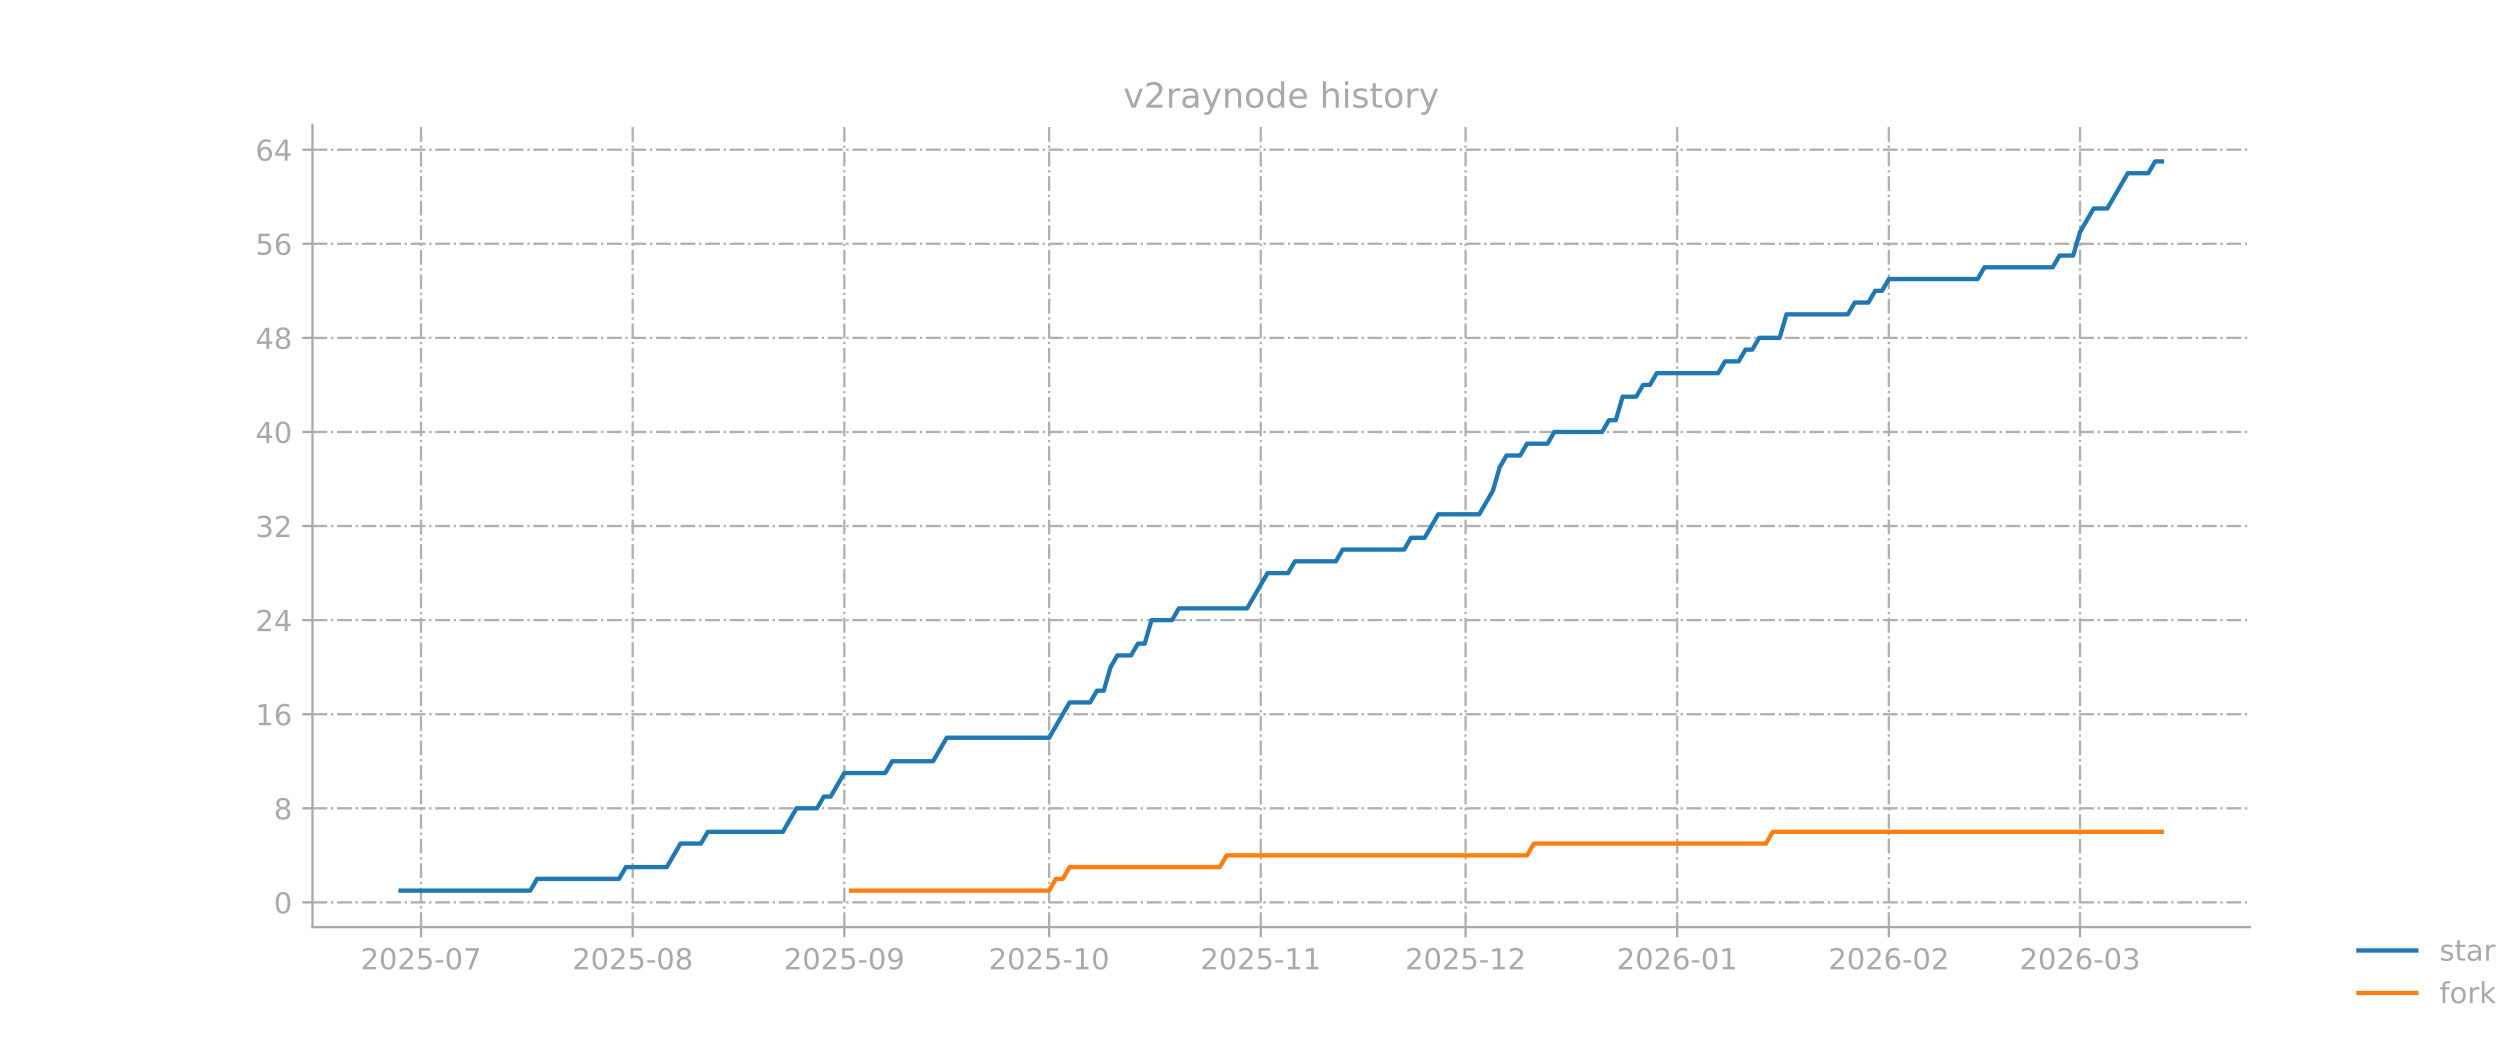
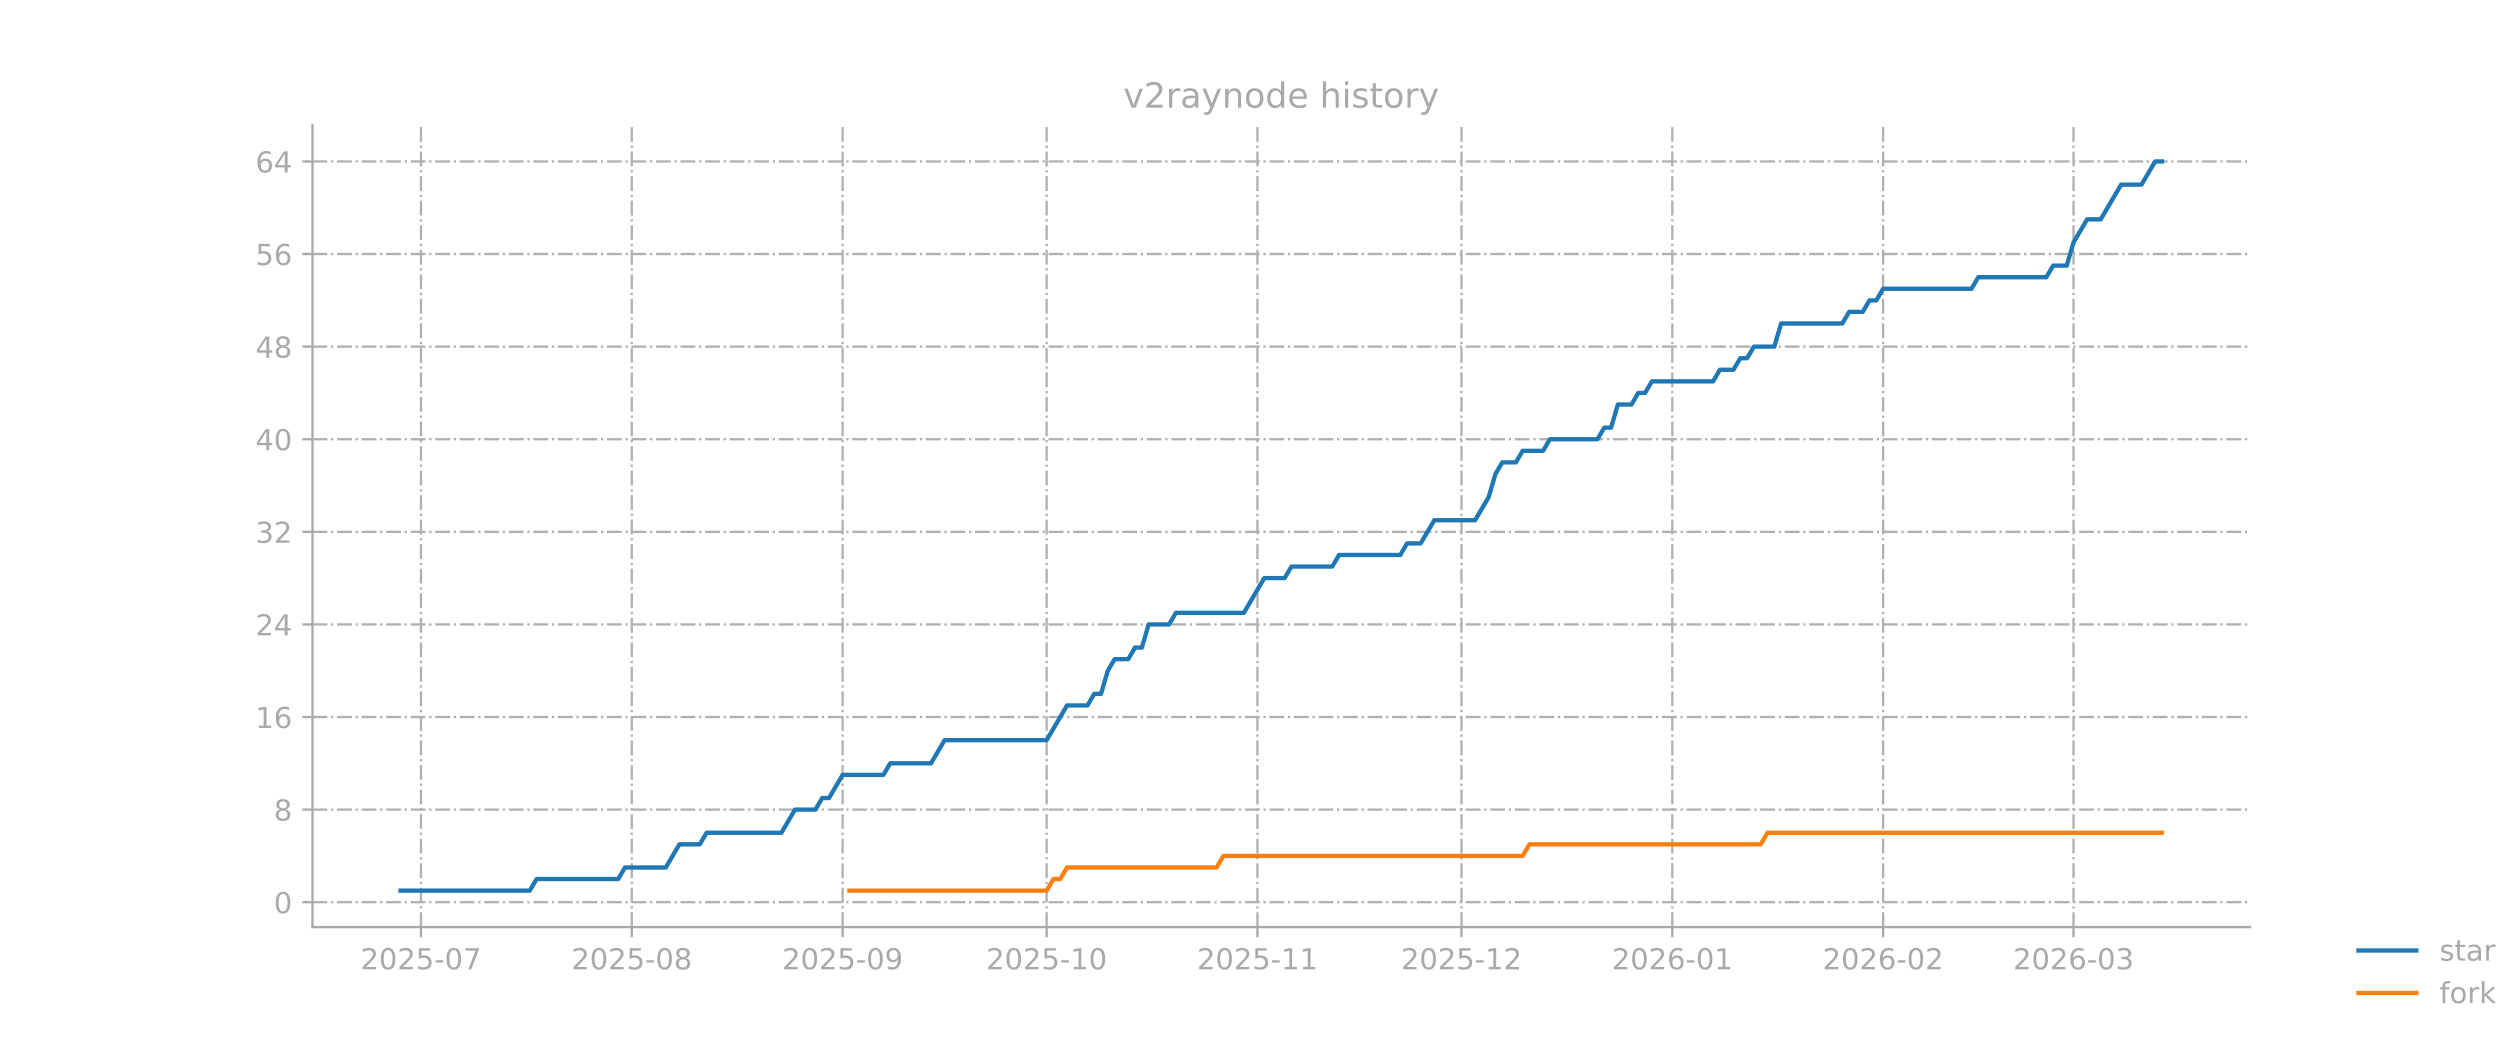
<svg xmlns="http://www.w3.org/2000/svg" xmlns:xlink="http://www.w3.org/1999/xlink" width="864pt" height="360pt" viewBox="0 0 864 360" version="1.1">
  <defs>
    <style type="text/css">*{stroke-linejoin: round; stroke-linecap: butt}</style>
  </defs>
  <g id="figure_1">
    <g id="patch_1">
      <path d="M 0 360  L 864 360  L 864 0  L 0 0  L 0 360  z " style="fill: none; opacity: 0" />
    </g>
    <g id="axes_1">
      <g id="patch_2">
        <path d="M 108 320.4  L 777.6 320.4  L 777.6 43.2  L 108 43.2  L 108 320.4  z " style="fill: none; opacity: 0" />
      </g>
      <g id="matplotlib.axis_1">
        <g id="xtick_1">
          <g id="line2d_1">
-             <path d="M 145.515 320.4  L 145.515 43.2  " clip-path="url(#p93ce6e1176)" style="fill: none; stroke-dasharray: 5.12,1.28,0.8,1.28; stroke-dashoffset: 0; stroke: #b0b0b0; stroke-width: 0.8" />
+             <path d="M 145.487 320.4  L 145.487 43.2  " clip-path="url(#p6c7152f323)" style="fill: none; stroke-dasharray: 5.12,1.28,0.8,1.28; stroke-dashoffset: 0; stroke: #b0b0b0; stroke-width: 0.8" />
          </g>
          <g id="line2d_2">
            <defs>
-               <path id="mb19d8af915" d="M 0 0  L 0 3.5  " style="stroke: #a9a9a9; stroke-width: 0.8" />
+               <path id="m00ebf059e9" d="M 0 0  L 0 3.5  " style="stroke: #a9a9a9; stroke-width: 0.8" />
            </defs>
            <g>
-               <use xlink:href="#mb19d8af915" x="145.515" y="320.4" style="fill: #a9a9a9; stroke: #a9a9a9; stroke-width: 0.8" />
+               <use xlink:href="#m00ebf059e9" x="145.487" y="320.4" style="fill: #a9a9a9; stroke: #a9a9a9; stroke-width: 0.8" />
            </g>
          </g>
          <g id="text_1">
-             <g style="fill: #a9a9a9" transform="translate(124.6232 334.9984) scale(0.1 -0.1)">
+             <g style="fill: #a9a9a9" transform="translate(124.5959 334.9984) scale(0.1 -0.1)">
              <defs>
                <path id="DejaVuSans-32" d="M 1228 531  L 3431 531  L 3431 0  L 469 0  L 469 531  Q 828 903 1448 1529  Q 2069 2156 2228 2338  Q 2531 2678 2651 2914  Q 2772 3150 2772 3378  Q 2772 3750 2511 3984  Q 2250 4219 1831 4219  Q 1534 4219 1204 4116  Q 875 4013 500 3803  L 500 4441  Q 881 4594 1212 4672  Q 1544 4750 1819 4750  Q 2544 4750 2975 4387  Q 3406 4025 3406 3419  Q 3406 3131 3298 2873  Q 3191 2616 2906 2266  Q 2828 2175 2409 1742  Q 1991 1309 1228 531  z " transform="scale(0.015625)" />
                <path id="DejaVuSans-30" d="M 2034 4250  Q 1547 4250 1301 3770  Q 1056 3291 1056 2328  Q 1056 1369 1301 889  Q 1547 409 2034 409  Q 2525 409 2770 889  Q 3016 1369 3016 2328  Q 3016 3291 2770 3770  Q 2525 4250 2034 4250  z M 2034 4750  Q 2819 4750 3233 4129  Q 3647 3509 3647 2328  Q 3647 1150 3233 529  Q 2819 -91 2034 -91  Q 1250 -91 836 529  Q 422 1150 422 2328  Q 422 3509 836 4129  Q 1250 4750 2034 4750  z " transform="scale(0.015625)" />
                <path id="DejaVuSans-35" d="M 691 4666  L 3169 4666  L 3169 4134  L 1269 4134  L 1269 2991  Q 1406 3038 1543 3061  Q 1681 3084 1819 3084  Q 2600 3084 3056 2656  Q 3513 2228 3513 1497  Q 3513 744 3044 326  Q 2575 -91 1722 -91  Q 1428 -91 1123 -41  Q 819 9 494 109  L 494 744  Q 775 591 1075 516  Q 1375 441 1709 441  Q 2250 441 2565 725  Q 2881 1009 2881 1497  Q 2881 1984 2565 2268  Q 2250 2553 1709 2553  Q 1456 2553 1204 2497  Q 953 2441 691 2322  L 691 4666  z " transform="scale(0.015625)" />
                <path id="DejaVuSans-2d" d="M 313 2009  L 1997 2009  L 1997 1497  L 313 1497  L 313 2009  z " transform="scale(0.015625)" />
                <path id="DejaVuSans-37" d="M 525 4666  L 3525 4666  L 3525 4397  L 1831 0  L 1172 0  L 2766 4134  L 525 4134  L 525 4666  z " transform="scale(0.015625)" />
              </defs>
              <use xlink:href="#DejaVuSans-32" />
              <use xlink:href="#DejaVuSans-30" transform="translate(63.62305 0)" />
              <use xlink:href="#DejaVuSans-32" transform="translate(127.2461 0)" />
              <use xlink:href="#DejaVuSans-35" transform="translate(190.8691 0)" />
              <use xlink:href="#DejaVuSans-2d" transform="translate(254.4922 0)" />
              <use xlink:href="#DejaVuSans-30" transform="translate(290.5762 0)" />
              <use xlink:href="#DejaVuSans-37" transform="translate(354.1992 0)" />
            </g>
          </g>
        </g>
        <g id="xtick_2">
          <g id="line2d_3">
-             <path d="M 218.656 320.4  L 218.656 43.2  " clip-path="url(#p93ce6e1176)" style="fill: none; stroke-dasharray: 5.12,1.28,0.8,1.28; stroke-dashoffset: 0; stroke: #b0b0b0; stroke-width: 0.8" />
+             <path d="M 218.347 320.4  L 218.347 43.2  " clip-path="url(#p6c7152f323)" style="fill: none; stroke-dasharray: 5.12,1.28,0.8,1.28; stroke-dashoffset: 0; stroke: #b0b0b0; stroke-width: 0.8" />
          </g>
          <g id="line2d_4">
            <g>
-               <use xlink:href="#mb19d8af915" x="218.656" y="320.4" style="fill: #a9a9a9; stroke: #a9a9a9; stroke-width: 0.8" />
+               <use xlink:href="#m00ebf059e9" x="218.347" y="320.4" style="fill: #a9a9a9; stroke: #a9a9a9; stroke-width: 0.8" />
            </g>
          </g>
          <g id="text_2">
-             <g style="fill: #a9a9a9" transform="translate(197.7648 334.9984) scale(0.1 -0.1)">
+             <g style="fill: #a9a9a9" transform="translate(197.4551 334.9984) scale(0.1 -0.1)">
              <defs>
                <path id="DejaVuSans-38" d="M 2034 2216  Q 1584 2216 1326 1975  Q 1069 1734 1069 1313  Q 1069 891 1326 650  Q 1584 409 2034 409  Q 2484 409 2743 651  Q 3003 894 3003 1313  Q 3003 1734 2745 1975  Q 2488 2216 2034 2216  z M 1403 2484  Q 997 2584 770 2862  Q 544 3141 544 3541  Q 544 4100 942 4425  Q 1341 4750 2034 4750  Q 2731 4750 3128 4425  Q 3525 4100 3525 3541  Q 3525 3141 3298 2862  Q 3072 2584 2669 2484  Q 3125 2378 3379 2068  Q 3634 1759 3634 1313  Q 3634 634 3220 271  Q 2806 -91 2034 -91  Q 1263 -91 848 271  Q 434 634 434 1313  Q 434 1759 690 2068  Q 947 2378 1403 2484  z M 1172 3481  Q 1172 3119 1398 2916  Q 1625 2713 2034 2713  Q 2441 2713 2670 2916  Q 2900 3119 2900 3481  Q 2900 3844 2670 4047  Q 2441 4250 2034 4250  Q 1625 4250 1398 4047  Q 1172 3844 1172 3481  z " transform="scale(0.015625)" />
              </defs>
              <use xlink:href="#DejaVuSans-32" />
              <use xlink:href="#DejaVuSans-30" transform="translate(63.62305 0)" />
              <use xlink:href="#DejaVuSans-32" transform="translate(127.2461 0)" />
              <use xlink:href="#DejaVuSans-35" transform="translate(190.8691 0)" />
              <use xlink:href="#DejaVuSans-2d" transform="translate(254.4922 0)" />
              <use xlink:href="#DejaVuSans-30" transform="translate(290.5762 0)" />
              <use xlink:href="#DejaVuSans-38" transform="translate(354.1992 0)" />
            </g>
          </g>
        </g>
        <g id="xtick_3">
          <g id="line2d_5">
-             <path d="M 291.798 320.4  L 291.798 43.2  " clip-path="url(#p93ce6e1176)" style="fill: none; stroke-dasharray: 5.12,1.28,0.8,1.28; stroke-dashoffset: 0; stroke: #b0b0b0; stroke-width: 0.8" />
+             <path d="M 291.206 320.4  L 291.206 43.2  " clip-path="url(#p6c7152f323)" style="fill: none; stroke-dasharray: 5.12,1.28,0.8,1.28; stroke-dashoffset: 0; stroke: #b0b0b0; stroke-width: 0.8" />
          </g>
          <g id="line2d_6">
            <g>
-               <use xlink:href="#mb19d8af915" x="291.798" y="320.4" style="fill: #a9a9a9; stroke: #a9a9a9; stroke-width: 0.8" />
+               <use xlink:href="#m00ebf059e9" x="291.206" y="320.4" style="fill: #a9a9a9; stroke: #a9a9a9; stroke-width: 0.8" />
            </g>
          </g>
          <g id="text_3">
-             <g style="fill: #a9a9a9" transform="translate(270.9065 334.9984) scale(0.1 -0.1)">
+             <g style="fill: #a9a9a9" transform="translate(270.3143 334.9984) scale(0.1 -0.1)">
              <defs>
                <path id="DejaVuSans-39" d="M 703 97  L 703 672  Q 941 559 1184 500  Q 1428 441 1663 441  Q 2288 441 2617 861  Q 2947 1281 2994 2138  Q 2813 1869 2534 1725  Q 2256 1581 1919 1581  Q 1219 1581 811 2004  Q 403 2428 403 3163  Q 403 3881 828 4315  Q 1253 4750 1959 4750  Q 2769 4750 3195 4129  Q 3622 3509 3622 2328  Q 3622 1225 3098 567  Q 2575 -91 1691 -91  Q 1453 -91 1209 -44  Q 966 3 703 97  z M 1959 2075  Q 2384 2075 2632 2365  Q 2881 2656 2881 3163  Q 2881 3666 2632 3958  Q 2384 4250 1959 4250  Q 1534 4250 1286 3958  Q 1038 3666 1038 3163  Q 1038 2656 1286 2365  Q 1534 2075 1959 2075  z " transform="scale(0.015625)" />
              </defs>
              <use xlink:href="#DejaVuSans-32" />
              <use xlink:href="#DejaVuSans-30" transform="translate(63.62305 0)" />
              <use xlink:href="#DejaVuSans-32" transform="translate(127.2461 0)" />
              <use xlink:href="#DejaVuSans-35" transform="translate(190.8691 0)" />
              <use xlink:href="#DejaVuSans-2d" transform="translate(254.4922 0)" />
              <use xlink:href="#DejaVuSans-30" transform="translate(290.5762 0)" />
              <use xlink:href="#DejaVuSans-39" transform="translate(354.1992 0)" />
            </g>
          </g>
        </g>
        <g id="xtick_4">
          <g id="line2d_7">
-             <path d="M 362.58 320.4  L 362.58 43.2  " clip-path="url(#p93ce6e1176)" style="fill: none; stroke-dasharray: 5.12,1.28,0.8,1.28; stroke-dashoffset: 0; stroke: #b0b0b0; stroke-width: 0.8" />
+             <path d="M 361.715 320.4  L 361.715 43.2  " clip-path="url(#p6c7152f323)" style="fill: none; stroke-dasharray: 5.12,1.28,0.8,1.28; stroke-dashoffset: 0; stroke: #b0b0b0; stroke-width: 0.8" />
          </g>
          <g id="line2d_8">
            <g>
-               <use xlink:href="#mb19d8af915" x="362.58" y="320.4" style="fill: #a9a9a9; stroke: #a9a9a9; stroke-width: 0.8" />
+               <use xlink:href="#m00ebf059e9" x="361.715" y="320.4" style="fill: #a9a9a9; stroke: #a9a9a9; stroke-width: 0.8" />
            </g>
          </g>
          <g id="text_4">
-             <g style="fill: #a9a9a9" transform="translate(341.6887 334.9984) scale(0.1 -0.1)">
+             <g style="fill: #a9a9a9" transform="translate(340.8233 334.9984) scale(0.1 -0.1)">
              <defs>
                <path id="DejaVuSans-31" d="M 794 531  L 1825 531  L 1825 4091  L 703 3866  L 703 4441  L 1819 4666  L 2450 4666  L 2450 531  L 3481 531  L 3481 0  L 794 0  L 794 531  z " transform="scale(0.015625)" />
              </defs>
              <use xlink:href="#DejaVuSans-32" />
              <use xlink:href="#DejaVuSans-30" transform="translate(63.62305 0)" />
              <use xlink:href="#DejaVuSans-32" transform="translate(127.2461 0)" />
              <use xlink:href="#DejaVuSans-35" transform="translate(190.8691 0)" />
              <use xlink:href="#DejaVuSans-2d" transform="translate(254.4922 0)" />
              <use xlink:href="#DejaVuSans-31" transform="translate(290.5762 0)" />
              <use xlink:href="#DejaVuSans-30" transform="translate(354.1992 0)" />
            </g>
          </g>
        </g>
        <g id="xtick_5">
          <g id="line2d_9">
-             <path d="M 435.722 320.4  L 435.722 43.2  " clip-path="url(#p93ce6e1176)" style="fill: none; stroke-dasharray: 5.12,1.28,0.8,1.28; stroke-dashoffset: 0; stroke: #b0b0b0; stroke-width: 0.8" />
+             <path d="M 434.574 320.4  L 434.574 43.2  " clip-path="url(#p6c7152f323)" style="fill: none; stroke-dasharray: 5.12,1.28,0.8,1.28; stroke-dashoffset: 0; stroke: #b0b0b0; stroke-width: 0.8" />
          </g>
          <g id="line2d_10">
            <g>
-               <use xlink:href="#mb19d8af915" x="435.722" y="320.4" style="fill: #a9a9a9; stroke: #a9a9a9; stroke-width: 0.8" />
+               <use xlink:href="#m00ebf059e9" x="434.574" y="320.4" style="fill: #a9a9a9; stroke: #a9a9a9; stroke-width: 0.8" />
            </g>
          </g>
          <g id="text_5">
-             <g style="fill: #a9a9a9" transform="translate(414.8304 334.9984) scale(0.1 -0.1)">
+             <g style="fill: #a9a9a9" transform="translate(413.6825 334.9984) scale(0.1 -0.1)">
              <use xlink:href="#DejaVuSans-32" />
              <use xlink:href="#DejaVuSans-30" transform="translate(63.62305 0)" />
              <use xlink:href="#DejaVuSans-32" transform="translate(127.2461 0)" />
              <use xlink:href="#DejaVuSans-35" transform="translate(190.8691 0)" />
              <use xlink:href="#DejaVuSans-2d" transform="translate(254.4922 0)" />
              <use xlink:href="#DejaVuSans-31" transform="translate(290.5762 0)" />
              <use xlink:href="#DejaVuSans-31" transform="translate(354.1992 0)" />
            </g>
          </g>
        </g>
        <g id="xtick_6">
          <g id="line2d_11">
-             <path d="M 506.504 320.4  L 506.504 43.2  " clip-path="url(#p93ce6e1176)" style="fill: none; stroke-dasharray: 5.12,1.28,0.8,1.28; stroke-dashoffset: 0; stroke: #b0b0b0; stroke-width: 0.8" />
+             <path d="M 505.083 320.4  L 505.083 43.2  " clip-path="url(#p6c7152f323)" style="fill: none; stroke-dasharray: 5.12,1.28,0.8,1.28; stroke-dashoffset: 0; stroke: #b0b0b0; stroke-width: 0.8" />
          </g>
          <g id="line2d_12">
            <g>
-               <use xlink:href="#mb19d8af915" x="506.504" y="320.4" style="fill: #a9a9a9; stroke: #a9a9a9; stroke-width: 0.8" />
+               <use xlink:href="#m00ebf059e9" x="505.083" y="320.4" style="fill: #a9a9a9; stroke: #a9a9a9; stroke-width: 0.8" />
            </g>
          </g>
          <g id="text_6">
-             <g style="fill: #a9a9a9" transform="translate(485.6126 334.9984) scale(0.1 -0.1)">
+             <g style="fill: #a9a9a9" transform="translate(484.1915 334.9984) scale(0.1 -0.1)">
              <use xlink:href="#DejaVuSans-32" />
              <use xlink:href="#DejaVuSans-30" transform="translate(63.62305 0)" />
              <use xlink:href="#DejaVuSans-32" transform="translate(127.2461 0)" />
              <use xlink:href="#DejaVuSans-35" transform="translate(190.8691 0)" />
              <use xlink:href="#DejaVuSans-2d" transform="translate(254.4922 0)" />
              <use xlink:href="#DejaVuSans-31" transform="translate(290.5762 0)" />
              <use xlink:href="#DejaVuSans-32" transform="translate(354.1992 0)" />
            </g>
          </g>
        </g>
        <g id="xtick_7">
          <g id="line2d_13">
-             <path d="M 579.646 320.4  L 579.646 43.2  " clip-path="url(#p93ce6e1176)" style="fill: none; stroke-dasharray: 5.12,1.28,0.8,1.28; stroke-dashoffset: 0; stroke: #b0b0b0; stroke-width: 0.8" />
+             <path d="M 577.942 320.4  L 577.942 43.2  " clip-path="url(#p6c7152f323)" style="fill: none; stroke-dasharray: 5.12,1.28,0.8,1.28; stroke-dashoffset: 0; stroke: #b0b0b0; stroke-width: 0.8" />
          </g>
          <g id="line2d_14">
            <g>
-               <use xlink:href="#mb19d8af915" x="579.646" y="320.4" style="fill: #a9a9a9; stroke: #a9a9a9; stroke-width: 0.8" />
+               <use xlink:href="#m00ebf059e9" x="577.942" y="320.4" style="fill: #a9a9a9; stroke: #a9a9a9; stroke-width: 0.8" />
            </g>
          </g>
          <g id="text_7">
-             <g style="fill: #a9a9a9" transform="translate(558.7543 334.9984) scale(0.1 -0.1)">
+             <g style="fill: #a9a9a9" transform="translate(557.0507 334.9984) scale(0.1 -0.1)">
              <defs>
                <path id="DejaVuSans-36" d="M 2113 2584  Q 1688 2584 1439 2293  Q 1191 2003 1191 1497  Q 1191 994 1439 701  Q 1688 409 2113 409  Q 2538 409 2786 701  Q 3034 994 3034 1497  Q 3034 2003 2786 2293  Q 2538 2584 2113 2584  z M 3366 4563  L 3366 3988  Q 3128 4100 2886 4159  Q 2644 4219 2406 4219  Q 1781 4219 1451 3797  Q 1122 3375 1075 2522  Q 1259 2794 1537 2939  Q 1816 3084 2150 3084  Q 2853 3084 3261 2657  Q 3669 2231 3669 1497  Q 3669 778 3244 343  Q 2819 -91 2113 -91  Q 1303 -91 875 529  Q 447 1150 447 2328  Q 447 3434 972 4092  Q 1497 4750 2381 4750  Q 2619 4750 2861 4703  Q 3103 4656 3366 4563  z " transform="scale(0.015625)" />
              </defs>
              <use xlink:href="#DejaVuSans-32" />
              <use xlink:href="#DejaVuSans-30" transform="translate(63.62305 0)" />
              <use xlink:href="#DejaVuSans-32" transform="translate(127.2461 0)" />
              <use xlink:href="#DejaVuSans-36" transform="translate(190.8691 0)" />
              <use xlink:href="#DejaVuSans-2d" transform="translate(254.4922 0)" />
              <use xlink:href="#DejaVuSans-30" transform="translate(290.5762 0)" />
              <use xlink:href="#DejaVuSans-31" transform="translate(354.1992 0)" />
            </g>
          </g>
        </g>
        <g id="xtick_8">
          <g id="line2d_15">
-             <path d="M 652.787 320.4  L 652.787 43.2  " clip-path="url(#p93ce6e1176)" style="fill: none; stroke-dasharray: 5.12,1.28,0.8,1.28; stroke-dashoffset: 0; stroke: #b0b0b0; stroke-width: 0.8" />
+             <path d="M 650.801 320.4  L 650.801 43.2  " clip-path="url(#p6c7152f323)" style="fill: none; stroke-dasharray: 5.12,1.28,0.8,1.28; stroke-dashoffset: 0; stroke: #b0b0b0; stroke-width: 0.8" />
          </g>
          <g id="line2d_16">
            <g>
-               <use xlink:href="#mb19d8af915" x="652.787" y="320.4" style="fill: #a9a9a9; stroke: #a9a9a9; stroke-width: 0.8" />
+               <use xlink:href="#m00ebf059e9" x="650.801" y="320.4" style="fill: #a9a9a9; stroke: #a9a9a9; stroke-width: 0.8" />
            </g>
          </g>
          <g id="text_8">
-             <g style="fill: #a9a9a9" transform="translate(631.8959 334.9984) scale(0.1 -0.1)">
+             <g style="fill: #a9a9a9" transform="translate(629.91 334.9984) scale(0.1 -0.1)">
              <use xlink:href="#DejaVuSans-32" />
              <use xlink:href="#DejaVuSans-30" transform="translate(63.62305 0)" />
              <use xlink:href="#DejaVuSans-32" transform="translate(127.2461 0)" />
              <use xlink:href="#DejaVuSans-36" transform="translate(190.8691 0)" />
              <use xlink:href="#DejaVuSans-2d" transform="translate(254.4922 0)" />
              <use xlink:href="#DejaVuSans-30" transform="translate(290.5762 0)" />
              <use xlink:href="#DejaVuSans-32" transform="translate(354.1992 0)" />
            </g>
          </g>
        </g>
        <g id="xtick_9">
          <g id="line2d_17">
-             <path d="M 718.851 320.4  L 718.851 43.2  " clip-path="url(#p93ce6e1176)" style="fill: none; stroke-dasharray: 5.12,1.28,0.8,1.28; stroke-dashoffset: 0; stroke: #b0b0b0; stroke-width: 0.8" />
+             <path d="M 716.61 320.4  L 716.61 43.2  " clip-path="url(#p6c7152f323)" style="fill: none; stroke-dasharray: 5.12,1.28,0.8,1.28; stroke-dashoffset: 0; stroke: #b0b0b0; stroke-width: 0.8" />
          </g>
          <g id="line2d_18">
            <g>
-               <use xlink:href="#mb19d8af915" x="718.851" y="320.4" style="fill: #a9a9a9; stroke: #a9a9a9; stroke-width: 0.8" />
+               <use xlink:href="#m00ebf059e9" x="716.61" y="320.4" style="fill: #a9a9a9; stroke: #a9a9a9; stroke-width: 0.8" />
            </g>
          </g>
          <g id="text_9">
-             <g style="fill: #a9a9a9" transform="translate(697.9593 334.9984) scale(0.1 -0.1)">
+             <g style="fill: #a9a9a9" transform="translate(695.7184 334.9984) scale(0.1 -0.1)">
              <defs>
                <path id="DejaVuSans-33" d="M 2597 2516  Q 3050 2419 3304 2112  Q 3559 1806 3559 1356  Q 3559 666 3084 287  Q 2609 -91 1734 -91  Q 1441 -91 1130 -33  Q 819 25 488 141  L 488 750  Q 750 597 1062 519  Q 1375 441 1716 441  Q 2309 441 2620 675  Q 2931 909 2931 1356  Q 2931 1769 2642 2001  Q 2353 2234 1838 2234  L 1294 2234  L 1294 2753  L 1863 2753  Q 2328 2753 2575 2939  Q 2822 3125 2822 3475  Q 2822 3834 2567 4026  Q 2313 4219 1838 4219  Q 1578 4219 1281 4162  Q 984 4106 628 3988  L 628 4550  Q 988 4650 1302 4700  Q 1616 4750 1894 4750  Q 2613 4750 3031 4423  Q 3450 4097 3450 3541  Q 3450 3153 3228 2886  Q 3006 2619 2597 2516  z " transform="scale(0.015625)" />
              </defs>
              <use xlink:href="#DejaVuSans-32" />
              <use xlink:href="#DejaVuSans-30" transform="translate(63.62305 0)" />
              <use xlink:href="#DejaVuSans-32" transform="translate(127.2461 0)" />
              <use xlink:href="#DejaVuSans-36" transform="translate(190.8691 0)" />
              <use xlink:href="#DejaVuSans-2d" transform="translate(254.4922 0)" />
              <use xlink:href="#DejaVuSans-30" transform="translate(290.5762 0)" />
              <use xlink:href="#DejaVuSans-33" transform="translate(354.1992 0)" />
            </g>
          </g>
        </g>
      </g>
      <g id="matplotlib.axis_2">
        <g id="ytick_1">
          <g id="line2d_19">
-             <path d="M 108 311.865  L 777.6 311.865  " clip-path="url(#p93ce6e1176)" style="fill: none; stroke-dasharray: 5.12,1.28,0.8,1.28; stroke-dashoffset: 0; stroke: #b0b0b0; stroke-width: 0.8" />
+             <path d="M 108 311.8  L 777.6 311.8  " clip-path="url(#p6c7152f323)" style="fill: none; stroke-dasharray: 5.12,1.28,0.8,1.28; stroke-dashoffset: 0; stroke: #b0b0b0; stroke-width: 0.8" />
          </g>
          <g id="line2d_20">
            <defs>
-               <path id="m45b8e7dc4f" d="M 0 0  L -3.5 0  " style="stroke: #a9a9a9; stroke-width: 0.8" />
+               <path id="m3b4f892581" d="M 0 0  L -3.5 0  " style="stroke: #a9a9a9; stroke-width: 0.8" />
            </defs>
            <g>
-               <use xlink:href="#m45b8e7dc4f" x="108" y="311.865" style="fill: #a9a9a9; stroke: #a9a9a9; stroke-width: 0.8" />
+               <use xlink:href="#m3b4f892581" x="108" y="311.8" style="fill: #a9a9a9; stroke: #a9a9a9; stroke-width: 0.8" />
            </g>
          </g>
          <g id="text_10">
-             <g style="fill: #a9a9a9" transform="translate(94.6375 315.6637) scale(0.1 -0.1)">
+             <g style="fill: #a9a9a9" transform="translate(94.6375 315.5992) scale(0.1 -0.1)">
              <use xlink:href="#DejaVuSans-30" />
            </g>
          </g>
        </g>
        <g id="ytick_2">
          <g id="line2d_21">
-             <path d="M 108 279.348  L 777.6 279.348  " clip-path="url(#p93ce6e1176)" style="fill: none; stroke-dasharray: 5.12,1.28,0.8,1.28; stroke-dashoffset: 0; stroke: #b0b0b0; stroke-width: 0.8" />
+             <path d="M 108 279.8  L 777.6 279.8  " clip-path="url(#p6c7152f323)" style="fill: none; stroke-dasharray: 5.12,1.28,0.8,1.28; stroke-dashoffset: 0; stroke: #b0b0b0; stroke-width: 0.8" />
          </g>
          <g id="line2d_22">
            <g>
-               <use xlink:href="#m45b8e7dc4f" x="108" y="279.348" style="fill: #a9a9a9; stroke: #a9a9a9; stroke-width: 0.8" />
+               <use xlink:href="#m3b4f892581" x="108" y="279.8" style="fill: #a9a9a9; stroke: #a9a9a9; stroke-width: 0.8" />
            </g>
          </g>
          <g id="text_11">
-             <g style="fill: #a9a9a9" transform="translate(94.6375 283.1476) scale(0.1 -0.1)">
+             <g style="fill: #a9a9a9" transform="translate(94.6375 283.5992) scale(0.1 -0.1)">
              <use xlink:href="#DejaVuSans-38" />
            </g>
          </g>
        </g>
        <g id="ytick_3">
          <g id="line2d_23">
-             <path d="M 108 246.832  L 777.6 246.832  " clip-path="url(#p93ce6e1176)" style="fill: none; stroke-dasharray: 5.12,1.28,0.8,1.28; stroke-dashoffset: 0; stroke: #b0b0b0; stroke-width: 0.8" />
+             <path d="M 108 247.8  L 777.6 247.8  " clip-path="url(#p6c7152f323)" style="fill: none; stroke-dasharray: 5.12,1.28,0.8,1.28; stroke-dashoffset: 0; stroke: #b0b0b0; stroke-width: 0.8" />
          </g>
          <g id="line2d_24">
            <g>
-               <use xlink:href="#m45b8e7dc4f" x="108" y="246.832" style="fill: #a9a9a9; stroke: #a9a9a9; stroke-width: 0.8" />
+               <use xlink:href="#m3b4f892581" x="108" y="247.8" style="fill: #a9a9a9; stroke: #a9a9a9; stroke-width: 0.8" />
            </g>
          </g>
          <g id="text_12">
-             <g style="fill: #a9a9a9" transform="translate(88.275 250.6315) scale(0.1 -0.1)">
+             <g style="fill: #a9a9a9" transform="translate(88.275 251.5992) scale(0.1 -0.1)">
              <use xlink:href="#DejaVuSans-31" />
              <use xlink:href="#DejaVuSans-36" transform="translate(63.62305 0)" />
            </g>
          </g>
        </g>
        <g id="ytick_4">
          <g id="line2d_25">
-             <path d="M 108 214.316  L 777.6 214.316  " clip-path="url(#p93ce6e1176)" style="fill: none; stroke-dasharray: 5.12,1.28,0.8,1.28; stroke-dashoffset: 0; stroke: #b0b0b0; stroke-width: 0.8" />
+             <path d="M 108 215.8  L 777.6 215.8  " clip-path="url(#p6c7152f323)" style="fill: none; stroke-dasharray: 5.12,1.28,0.8,1.28; stroke-dashoffset: 0; stroke: #b0b0b0; stroke-width: 0.8" />
          </g>
          <g id="line2d_26">
            <g>
-               <use xlink:href="#m45b8e7dc4f" x="108" y="214.316" style="fill: #a9a9a9; stroke: #a9a9a9; stroke-width: 0.8" />
+               <use xlink:href="#m3b4f892581" x="108" y="215.8" style="fill: #a9a9a9; stroke: #a9a9a9; stroke-width: 0.8" />
            </g>
          </g>
          <g id="text_13">
-             <g style="fill: #a9a9a9" transform="translate(88.275 218.1153) scale(0.1 -0.1)">
+             <g style="fill: #a9a9a9" transform="translate(88.275 219.5992) scale(0.1 -0.1)">
              <defs>
                <path id="DejaVuSans-34" d="M 2419 4116  L 825 1625  L 2419 1625  L 2419 4116  z M 2253 4666  L 3047 4666  L 3047 1625  L 3713 1625  L 3713 1100  L 3047 1100  L 3047 0  L 2419 0  L 2419 1100  L 313 1100  L 313 1709  L 2253 4666  z " transform="scale(0.015625)" />
              </defs>
              <use xlink:href="#DejaVuSans-32" />
              <use xlink:href="#DejaVuSans-34" transform="translate(63.62305 0)" />
            </g>
          </g>
        </g>
        <g id="ytick_5">
          <g id="line2d_27">
-             <path d="M 108 181.8  L 777.6 181.8  " clip-path="url(#p93ce6e1176)" style="fill: none; stroke-dasharray: 5.12,1.28,0.8,1.28; stroke-dashoffset: 0; stroke: #b0b0b0; stroke-width: 0.8" />
+             <path d="M 108 183.8  L 777.6 183.8  " clip-path="url(#p6c7152f323)" style="fill: none; stroke-dasharray: 5.12,1.28,0.8,1.28; stroke-dashoffset: 0; stroke: #b0b0b0; stroke-width: 0.8" />
          </g>
          <g id="line2d_28">
            <g>
-               <use xlink:href="#m45b8e7dc4f" x="108" y="181.8" style="fill: #a9a9a9; stroke: #a9a9a9; stroke-width: 0.8" />
+               <use xlink:href="#m3b4f892581" x="108" y="183.8" style="fill: #a9a9a9; stroke: #a9a9a9; stroke-width: 0.8" />
            </g>
          </g>
          <g id="text_14">
-             <g style="fill: #a9a9a9" transform="translate(88.275 185.5992) scale(0.1 -0.1)">
+             <g style="fill: #a9a9a9" transform="translate(88.275 187.5992) scale(0.1 -0.1)">
              <use xlink:href="#DejaVuSans-33" />
              <use xlink:href="#DejaVuSans-32" transform="translate(63.62305 0)" />
            </g>
          </g>
        </g>
        <g id="ytick_6">
          <g id="line2d_29">
-             <path d="M 108 149.284  L 777.6 149.284  " clip-path="url(#p93ce6e1176)" style="fill: none; stroke-dasharray: 5.12,1.28,0.8,1.28; stroke-dashoffset: 0; stroke: #b0b0b0; stroke-width: 0.8" />
+             <path d="M 108 151.8  L 777.6 151.8  " clip-path="url(#p6c7152f323)" style="fill: none; stroke-dasharray: 5.12,1.28,0.8,1.28; stroke-dashoffset: 0; stroke: #b0b0b0; stroke-width: 0.8" />
          </g>
          <g id="line2d_30">
            <g>
-               <use xlink:href="#m45b8e7dc4f" x="108" y="149.284" style="fill: #a9a9a9; stroke: #a9a9a9; stroke-width: 0.8" />
+               <use xlink:href="#m3b4f892581" x="108" y="151.8" style="fill: #a9a9a9; stroke: #a9a9a9; stroke-width: 0.8" />
            </g>
          </g>
          <g id="text_15">
-             <g style="fill: #a9a9a9" transform="translate(88.275 153.0831) scale(0.1 -0.1)">
+             <g style="fill: #a9a9a9" transform="translate(88.275 155.5992) scale(0.1 -0.1)">
              <use xlink:href="#DejaVuSans-34" />
              <use xlink:href="#DejaVuSans-30" transform="translate(63.62305 0)" />
            </g>
          </g>
        </g>
        <g id="ytick_7">
          <g id="line2d_31">
-             <path d="M 108 116.768  L 777.6 116.768  " clip-path="url(#p93ce6e1176)" style="fill: none; stroke-dasharray: 5.12,1.28,0.8,1.28; stroke-dashoffset: 0; stroke: #b0b0b0; stroke-width: 0.8" />
+             <path d="M 108 119.8  L 777.6 119.8  " clip-path="url(#p6c7152f323)" style="fill: none; stroke-dasharray: 5.12,1.28,0.8,1.28; stroke-dashoffset: 0; stroke: #b0b0b0; stroke-width: 0.8" />
          </g>
          <g id="line2d_32">
            <g>
-               <use xlink:href="#m45b8e7dc4f" x="108" y="116.768" style="fill: #a9a9a9; stroke: #a9a9a9; stroke-width: 0.8" />
+               <use xlink:href="#m3b4f892581" x="108" y="119.8" style="fill: #a9a9a9; stroke: #a9a9a9; stroke-width: 0.8" />
            </g>
          </g>
          <g id="text_16">
-             <g style="fill: #a9a9a9" transform="translate(88.275 120.567) scale(0.1 -0.1)">
+             <g style="fill: #a9a9a9" transform="translate(88.275 123.5992) scale(0.1 -0.1)">
              <use xlink:href="#DejaVuSans-34" />
              <use xlink:href="#DejaVuSans-38" transform="translate(63.62305 0)" />
            </g>
          </g>
        </g>
        <g id="ytick_8">
          <g id="line2d_33">
-             <path d="M 108 84.252  L 777.6 84.252  " clip-path="url(#p93ce6e1176)" style="fill: none; stroke-dasharray: 5.12,1.28,0.8,1.28; stroke-dashoffset: 0; stroke: #b0b0b0; stroke-width: 0.8" />
+             <path d="M 108 87.8  L 777.6 87.8  " clip-path="url(#p6c7152f323)" style="fill: none; stroke-dasharray: 5.12,1.28,0.8,1.28; stroke-dashoffset: 0; stroke: #b0b0b0; stroke-width: 0.8" />
          </g>
          <g id="line2d_34">
            <g>
-               <use xlink:href="#m45b8e7dc4f" x="108" y="84.252" style="fill: #a9a9a9; stroke: #a9a9a9; stroke-width: 0.8" />
+               <use xlink:href="#m3b4f892581" x="108" y="87.8" style="fill: #a9a9a9; stroke: #a9a9a9; stroke-width: 0.8" />
            </g>
          </g>
          <g id="text_17">
-             <g style="fill: #a9a9a9" transform="translate(88.275 88.05083) scale(0.1 -0.1)">
+             <g style="fill: #a9a9a9" transform="translate(88.275 91.59922) scale(0.1 -0.1)">
              <use xlink:href="#DejaVuSans-35" />
              <use xlink:href="#DejaVuSans-36" transform="translate(63.62305 0)" />
            </g>
          </g>
        </g>
        <g id="ytick_9">
          <g id="line2d_35">
-             <path d="M 108 51.735  L 777.6 51.735  " clip-path="url(#p93ce6e1176)" style="fill: none; stroke-dasharray: 5.12,1.28,0.8,1.28; stroke-dashoffset: 0; stroke: #b0b0b0; stroke-width: 0.8" />
+             <path d="M 108 55.8  L 777.6 55.8  " clip-path="url(#p6c7152f323)" style="fill: none; stroke-dasharray: 5.12,1.28,0.8,1.28; stroke-dashoffset: 0; stroke: #b0b0b0; stroke-width: 0.8" />
          </g>
          <g id="line2d_36">
            <g>
-               <use xlink:href="#m45b8e7dc4f" x="108" y="51.735" style="fill: #a9a9a9; stroke: #a9a9a9; stroke-width: 0.8" />
+               <use xlink:href="#m3b4f892581" x="108" y="55.8" style="fill: #a9a9a9; stroke: #a9a9a9; stroke-width: 0.8" />
            </g>
          </g>
          <g id="text_18">
-             <g style="fill: #a9a9a9" transform="translate(88.275 55.5347) scale(0.1 -0.1)">
+             <g style="fill: #a9a9a9" transform="translate(88.275 59.59922) scale(0.1 -0.1)">
              <use xlink:href="#DejaVuSans-36" />
              <use xlink:href="#DejaVuSans-34" transform="translate(63.62305 0)" />
            </g>
          </g>
        </g>
      </g>
      <g id="line2d_37">
-         <path d="M 138.436 307.8  L 183.265 307.8  L 185.625 303.735  L 213.937 303.735  L 216.297 299.671  L 230.453 299.671  L 235.172 291.542  L 242.25 291.542  L 244.61 287.477  L 270.563 287.477  L 275.282 279.348  L 282.36 279.348  L 284.72 275.284  L 287.079 275.284  L 291.798 267.155  L 305.954 267.155  L 308.314 263.09  L 322.47 263.09  L 327.189 254.961  L 362.58 254.961  L 369.658 242.768  L 376.737 242.768  L 379.096 238.703  L 381.455 238.703  L 383.815 230.574  L 386.174 226.51  L 390.893 226.51  L 393.252 222.445  L 395.612 222.445  L 397.971 214.316  L 405.049 214.316  L 407.409 210.252  L 431.003 210.252  L 438.081 198.058  L 445.159 198.058  L 447.519 193.994  L 461.675 193.994  L 464.035 189.929  L 485.269 189.929  L 487.629 185.865  L 492.348 185.865  L 497.066 177.735  L 511.223 177.735  L 515.942 169.606  L 518.301 161.477  L 520.66 157.413  L 525.379 157.413  L 527.739 153.348  L 534.817 153.348  L 537.176 149.284  L 553.692 149.284  L 556.052 145.219  L 558.411 145.219  L 560.77 137.09  L 565.489 137.09  L 567.849 133.026  L 570.208 133.026  L 572.567 128.961  L 593.802 128.961  L 596.162 124.897  L 600.88 124.897  L 603.24 120.832  L 605.599 120.832  L 607.959 116.768  L 615.037 116.768  L 617.396 108.639  L 638.631 108.639  L 640.99 104.574  L 645.709 104.574  L 648.068 100.51  L 650.428 100.51  L 652.787 96.445  L 683.46 96.445  L 685.819 92.381  L 709.413 92.381  L 711.773 88.316  L 716.491 88.316  L 718.851 80.187  L 723.57 72.058  L 728.288 72.058  L 735.367 59.865  L 742.445 59.865  L 744.804 55.8  L 747.164 55.8  L 747.164 55.8  " clip-path="url(#p93ce6e1176)" style="fill: none; stroke: #1f77b4; stroke-width: 1.5; stroke-linecap: square" />
+         <path d="M 138.436 307.8  L 183.092 307.8  L 185.442 303.8  L 213.646 303.8  L 215.996 299.8  L 230.098 299.8  L 234.799 291.8  L 241.849 291.8  L 244.2 287.8  L 270.053 287.8  L 274.754 279.8  L 281.805 279.8  L 284.155 275.8  L 286.505 275.8  L 291.206 267.8  L 305.308 267.8  L 307.658 263.8  L 321.76 263.8  L 326.46 255.8  L 361.715 255.8  L 368.766 243.8  L 375.816 243.8  L 378.167 239.8  L 380.517 239.8  L 382.867 231.8  L 385.218 227.8  L 389.918 227.8  L 392.269 223.8  L 394.619 223.8  L 396.969 215.8  L 404.02 215.8  L 406.37 211.8  L 429.873 211.8  L 436.924 199.8  L 443.975 199.8  L 446.325 195.8  L 460.427 195.8  L 462.778 191.8  L 483.93 191.8  L 486.281 187.8  L 490.981 187.8  L 495.682 179.8  L 509.784 179.8  L 514.484 171.8  L 516.834 163.8  L 519.185 159.8  L 523.885 159.8  L 526.236 155.8  L 533.286 155.8  L 535.637 151.8  L 552.089 151.8  L 554.439 147.8  L 556.789 147.8  L 559.14 139.8  L 563.84 139.8  L 566.191 135.8  L 568.541 135.8  L 570.891 131.8  L 592.044 131.8  L 594.394 127.8  L 599.095 127.8  L 601.445 123.8  L 603.795 123.8  L 606.146 119.8  L 613.197 119.8  L 615.547 111.8  L 636.7 111.8  L 639.05 107.8  L 643.751 107.8  L 646.101 103.8  L 648.451 103.8  L 650.801 99.8  L 681.355 99.8  L 683.706 95.8  L 707.209 95.8  L 709.559 91.8  L 714.259 91.8  L 716.61 83.8  L 721.31 75.8  L 726.011 75.8  L 733.062 63.8  L 740.113 63.8  L 744.813 55.8  L 747.164 55.8  L 747.164 55.8  " clip-path="url(#p6c7152f323)" style="fill: none; stroke: #1f77b4; stroke-width: 1.5; stroke-linecap: square" />
      </g>
      <g id="line2d_38">
-         <path d="M 294.157 307.8  L 362.58 307.8  L 364.94 303.735  L 367.299 303.735  L 369.658 299.671  L 421.565 299.671  L 423.925 295.606  L 527.739 295.606  L 530.098 291.542  L 610.318 291.542  L 612.677 287.477  L 747.164 287.477  L 747.164 287.477  " clip-path="url(#p93ce6e1176)" style="fill: none; stroke: #ff7f0e; stroke-width: 1.5; stroke-linecap: square" />
+         <path d="M 293.556 307.8  L 361.715 307.8  L 364.065 303.8  L 366.415 303.8  L 368.766 299.8  L 420.472 299.8  L 422.822 295.8  L 526.236 295.8  L 528.586 291.8  L 608.496 291.8  L 610.846 287.8  L 747.164 287.8  L 747.164 287.8  " clip-path="url(#p6c7152f323)" style="fill: none; stroke: #ff7f0e; stroke-width: 1.5; stroke-linecap: square" />
      </g>
      <g id="patch_3">
        <path d="M 108 320.4  L 108 43.2  " style="fill: none; stroke: #a9a9a9; stroke-width: 0.8; stroke-linejoin: miter; stroke-linecap: square" />
      </g>
      <g id="patch_4">
        <path d="M 777.6 320.4  L 777.6 43.2  " style="fill: none" />
      </g>
      <g id="patch_5">
        <path d="M 108 320.4  L 777.6 320.4  " style="fill: none; stroke: #a9a9a9; stroke-width: 0.8; stroke-linejoin: miter; stroke-linecap: square" />
      </g>
      <g id="patch_6">
        <path d="M 108 43.2  L 777.6 43.2  " style="fill: none" />
      </g>
      <g id="text_19">
        <g style="fill: #a9a9a9" transform="translate(388.2188 37.2) scale(0.12 -0.12)">
          <defs>
            <path id="DejaVuSans-76" d="M 191 3500  L 800 3500  L 1894 563  L 2988 3500  L 3597 3500  L 2284 0  L 1503 0  L 191 3500  z " transform="scale(0.015625)" />
            <path id="DejaVuSans-72" d="M 2631 2963  Q 2534 3019 2420 3045  Q 2306 3072 2169 3072  Q 1681 3072 1420 2755  Q 1159 2438 1159 1844  L 1159 0  L 581 0  L 581 3500  L 1159 3500  L 1159 2956  Q 1341 3275 1631 3429  Q 1922 3584 2338 3584  Q 2397 3584 2469 3576  Q 2541 3569 2628 3553  L 2631 2963  z " transform="scale(0.015625)" />
            <path id="DejaVuSans-61" d="M 2194 1759  Q 1497 1759 1228 1600  Q 959 1441 959 1056  Q 959 750 1161 570  Q 1363 391 1709 391  Q 2188 391 2477 730  Q 2766 1069 2766 1631  L 2766 1759  L 2194 1759  z M 3341 1997  L 3341 0  L 2766 0  L 2766 531  Q 2569 213 2275 61  Q 1981 -91 1556 -91  Q 1019 -91 701 211  Q 384 513 384 1019  Q 384 1609 779 1909  Q 1175 2209 1959 2209  L 2766 2209  L 2766 2266  Q 2766 2663 2505 2880  Q 2244 3097 1772 3097  Q 1472 3097 1187 3025  Q 903 2953 641 2809  L 641 3341  Q 956 3463 1253 3523  Q 1550 3584 1831 3584  Q 2591 3584 2966 3190  Q 3341 2797 3341 1997  z " transform="scale(0.015625)" />
            <path id="DejaVuSans-79" d="M 2059 -325  Q 1816 -950 1584 -1140  Q 1353 -1331 966 -1331  L 506 -1331  L 506 -850  L 844 -850  Q 1081 -850 1212 -737  Q 1344 -625 1503 -206  L 1606 56  L 191 3500  L 800 3500  L 1894 763  L 2988 3500  L 3597 3500  L 2059 -325  z " transform="scale(0.015625)" />
            <path id="DejaVuSans-6e" d="M 3513 2113  L 3513 0  L 2938 0  L 2938 2094  Q 2938 2591 2744 2837  Q 2550 3084 2163 3084  Q 1697 3084 1428 2787  Q 1159 2491 1159 1978  L 1159 0  L 581 0  L 581 3500  L 1159 3500  L 1159 2956  Q 1366 3272 1645 3428  Q 1925 3584 2291 3584  Q 2894 3584 3203 3211  Q 3513 2838 3513 2113  z " transform="scale(0.015625)" />
            <path id="DejaVuSans-6f" d="M 1959 3097  Q 1497 3097 1228 2736  Q 959 2375 959 1747  Q 959 1119 1226 758  Q 1494 397 1959 397  Q 2419 397 2687 759  Q 2956 1122 2956 1747  Q 2956 2369 2687 2733  Q 2419 3097 1959 3097  z M 1959 3584  Q 2709 3584 3137 3096  Q 3566 2609 3566 1747  Q 3566 888 3137 398  Q 2709 -91 1959 -91  Q 1206 -91 779 398  Q 353 888 353 1747  Q 353 2609 779 3096  Q 1206 3584 1959 3584  z " transform="scale(0.015625)" />
            <path id="DejaVuSans-64" d="M 2906 2969  L 2906 4863  L 3481 4863  L 3481 0  L 2906 0  L 2906 525  Q 2725 213 2448 61  Q 2172 -91 1784 -91  Q 1150 -91 751 415  Q 353 922 353 1747  Q 353 2572 751 3078  Q 1150 3584 1784 3584  Q 2172 3584 2448 3432  Q 2725 3281 2906 2969  z M 947 1747  Q 947 1113 1208 752  Q 1469 391 1925 391  Q 2381 391 2643 752  Q 2906 1113 2906 1747  Q 2906 2381 2643 2742  Q 2381 3103 1925 3103  Q 1469 3103 1208 2742  Q 947 2381 947 1747  z " transform="scale(0.015625)" />
            <path id="DejaVuSans-65" d="M 3597 1894  L 3597 1613  L 953 1613  Q 991 1019 1311 708  Q 1631 397 2203 397  Q 2534 397 2845 478  Q 3156 559 3463 722  L 3463 178  Q 3153 47 2828 -22  Q 2503 -91 2169 -91  Q 1331 -91 842 396  Q 353 884 353 1716  Q 353 2575 817 3079  Q 1281 3584 2069 3584  Q 2775 3584 3186 3129  Q 3597 2675 3597 1894  z M 3022 2063  Q 3016 2534 2758 2815  Q 2500 3097 2075 3097  Q 1594 3097 1305 2825  Q 1016 2553 972 2059  L 3022 2063  z " transform="scale(0.015625)" />
            <path id="DejaVuSans-20" transform="scale(0.015625)" />
            <path id="DejaVuSans-68" d="M 3513 2113  L 3513 0  L 2938 0  L 2938 2094  Q 2938 2591 2744 2837  Q 2550 3084 2163 3084  Q 1697 3084 1428 2787  Q 1159 2491 1159 1978  L 1159 0  L 581 0  L 581 4863  L 1159 4863  L 1159 2956  Q 1366 3272 1645 3428  Q 1925 3584 2291 3584  Q 2894 3584 3203 3211  Q 3513 2838 3513 2113  z " transform="scale(0.015625)" />
            <path id="DejaVuSans-69" d="M 603 3500  L 1178 3500  L 1178 0  L 603 0  L 603 3500  z M 603 4863  L 1178 4863  L 1178 4134  L 603 4134  L 603 4863  z " transform="scale(0.015625)" />
            <path id="DejaVuSans-73" d="M 2834 3397  L 2834 2853  Q 2591 2978 2328 3040  Q 2066 3103 1784 3103  Q 1356 3103 1142 2972  Q 928 2841 928 2578  Q 928 2378 1081 2264  Q 1234 2150 1697 2047  L 1894 2003  Q 2506 1872 2764 1633  Q 3022 1394 3022 966  Q 3022 478 2636 193  Q 2250 -91 1575 -91  Q 1294 -91 989 -36  Q 684 19 347 128  L 347 722  Q 666 556 975 473  Q 1284 391 1588 391  Q 1994 391 2212 530  Q 2431 669 2431 922  Q 2431 1156 2273 1281  Q 2116 1406 1581 1522  L 1381 1569  Q 847 1681 609 1914  Q 372 2147 372 2553  Q 372 3047 722 3315  Q 1072 3584 1716 3584  Q 2034 3584 2315 3537  Q 2597 3491 2834 3397  z " transform="scale(0.015625)" />
            <path id="DejaVuSans-74" d="M 1172 4494  L 1172 3500  L 2356 3500  L 2356 3053  L 1172 3053  L 1172 1153  Q 1172 725 1289 603  Q 1406 481 1766 481  L 2356 481  L 2356 0  L 1766 0  Q 1100 0 847 248  Q 594 497 594 1153  L 594 3053  L 172 3053  L 172 3500  L 594 3500  L 594 4494  L 1172 4494  z " transform="scale(0.015625)" />
          </defs>
          <use xlink:href="#DejaVuSans-76" />
          <use xlink:href="#DejaVuSans-32" transform="translate(59.17969 0)" />
          <use xlink:href="#DejaVuSans-72" transform="translate(122.8027 0)" />
          <use xlink:href="#DejaVuSans-61" transform="translate(163.916 0)" />
          <use xlink:href="#DejaVuSans-79" transform="translate(225.1953 0)" />
          <use xlink:href="#DejaVuSans-6e" transform="translate(284.375 0)" />
          <use xlink:href="#DejaVuSans-6f" transform="translate(347.7539 0)" />
          <use xlink:href="#DejaVuSans-64" transform="translate(408.9355 0)" />
          <use xlink:href="#DejaVuSans-65" transform="translate(472.4121 0)" />
          <use xlink:href="#DejaVuSans-20" transform="translate(533.9355 0)" />
          <use xlink:href="#DejaVuSans-68" transform="translate(565.7227 0)" />
          <use xlink:href="#DejaVuSans-69" transform="translate(629.1016 0)" />
          <use xlink:href="#DejaVuSans-73" transform="translate(656.8848 0)" />
          <use xlink:href="#DejaVuSans-74" transform="translate(708.9844 0)" />
          <use xlink:href="#DejaVuSans-6f" transform="translate(748.1934 0)" />
          <use xlink:href="#DejaVuSans-72" transform="translate(809.375 0)" />
          <use xlink:href="#DejaVuSans-79" transform="translate(850.4883 0)" />
        </g>
      </g>
      <g id="legend_1">
        <g id="line2d_39">
          <path d="M 815.08 328.498  L 825.08 328.498  L 835.08 328.498  " style="fill: none; stroke: #1f77b4; stroke-width: 1.5; stroke-linecap: square" />
        </g>
        <g id="text_20">
          <g style="fill: #a9a9a9" transform="translate(843.08 331.9984) scale(0.1 -0.1)">
            <use xlink:href="#DejaVuSans-73" />
            <use xlink:href="#DejaVuSans-74" transform="translate(52.09961 0)" />
            <use xlink:href="#DejaVuSans-61" transform="translate(91.30859 0)" />
            <use xlink:href="#DejaVuSans-72" transform="translate(152.5879 0)" />
          </g>
        </g>
        <g id="line2d_40">
          <path d="M 815.08 343.177  L 825.08 343.177  L 835.08 343.177  " style="fill: none; stroke: #ff7f0e; stroke-width: 1.5; stroke-linecap: square" />
        </g>
        <g id="text_21">
          <g style="fill: #a9a9a9" transform="translate(843.08 346.6766) scale(0.1 -0.1)">
            <defs>
              <path id="DejaVuSans-66" d="M 2375 4863  L 2375 4384  L 1825 4384  Q 1516 4384 1395 4259  Q 1275 4134 1275 3809  L 1275 3500  L 2222 3500  L 2222 3053  L 1275 3053  L 1275 0  L 697 0  L 697 3053  L 147 3053  L 147 3500  L 697 3500  L 697 3744  Q 697 4328 969 4595  Q 1241 4863 1831 4863  L 2375 4863  z " transform="scale(0.015625)" />
              <path id="DejaVuSans-6b" d="M 581 4863  L 1159 4863  L 1159 1991  L 2875 3500  L 3609 3500  L 1753 1863  L 3688 0  L 2938 0  L 1159 1709  L 1159 0  L 581 0  L 581 4863  z " transform="scale(0.015625)" />
            </defs>
            <use xlink:href="#DejaVuSans-66" />
            <use xlink:href="#DejaVuSans-6f" transform="translate(35.20508 0)" />
            <use xlink:href="#DejaVuSans-72" transform="translate(96.38672 0)" />
            <use xlink:href="#DejaVuSans-6b" transform="translate(137.5 0)" />
          </g>
        </g>
      </g>
    </g>
  </g>
  <defs>
-     <clipPath id="p93ce6e1176">
+     <clipPath id="p6c7152f323">
      <rect x="108" y="43.2" width="669.6" height="277.2" />
    </clipPath>
  </defs>
</svg>
